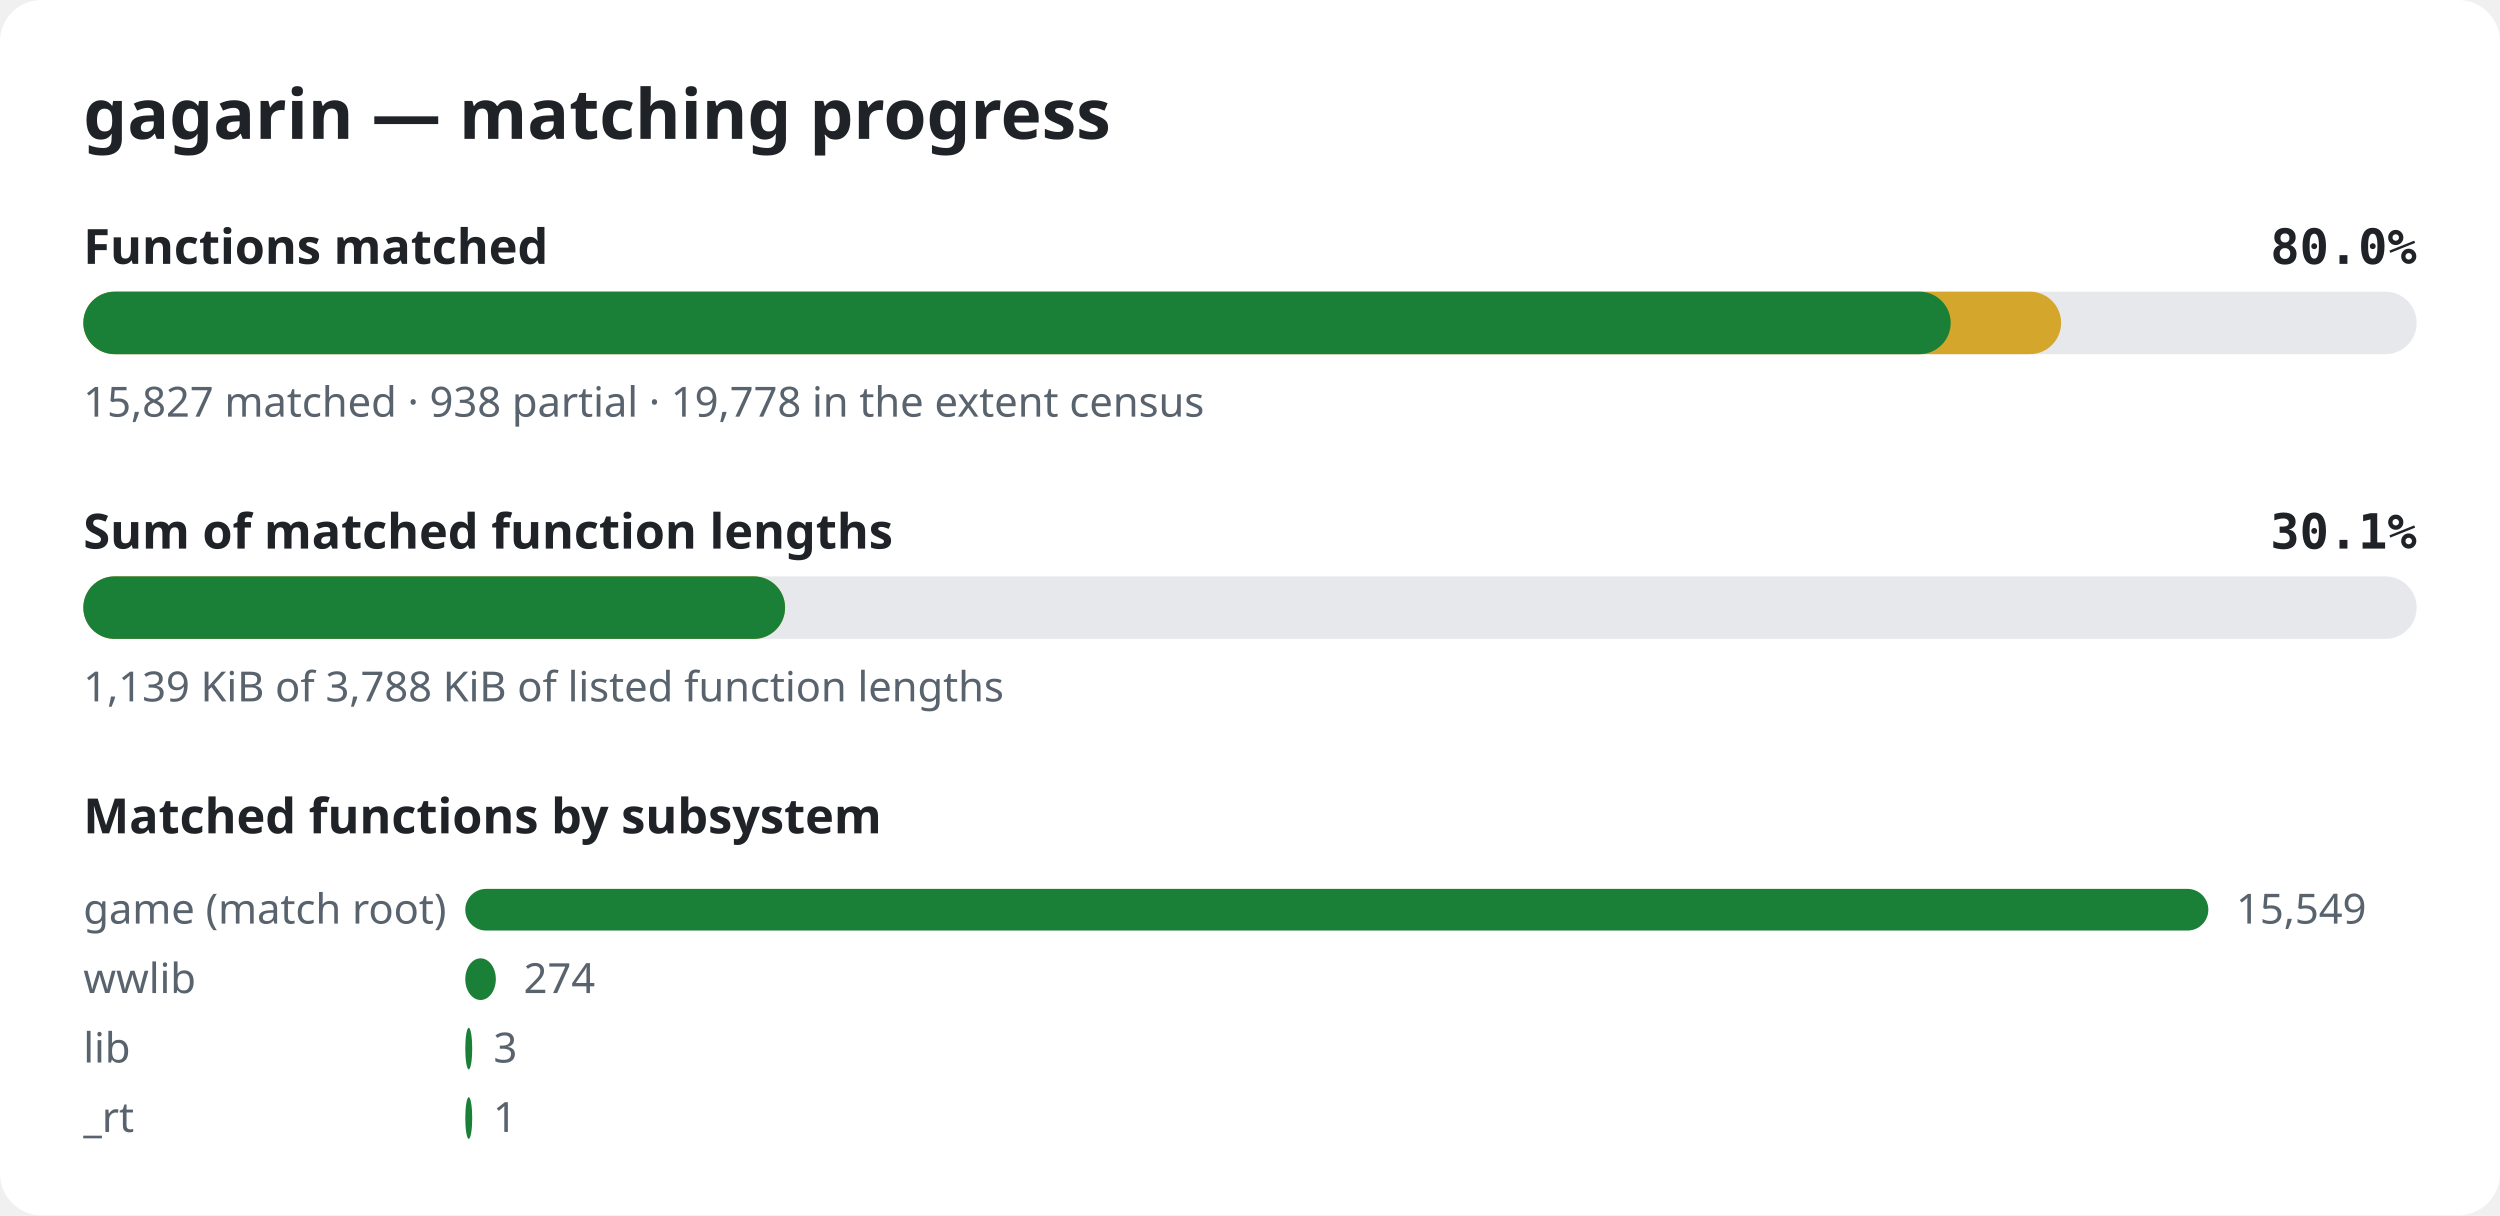
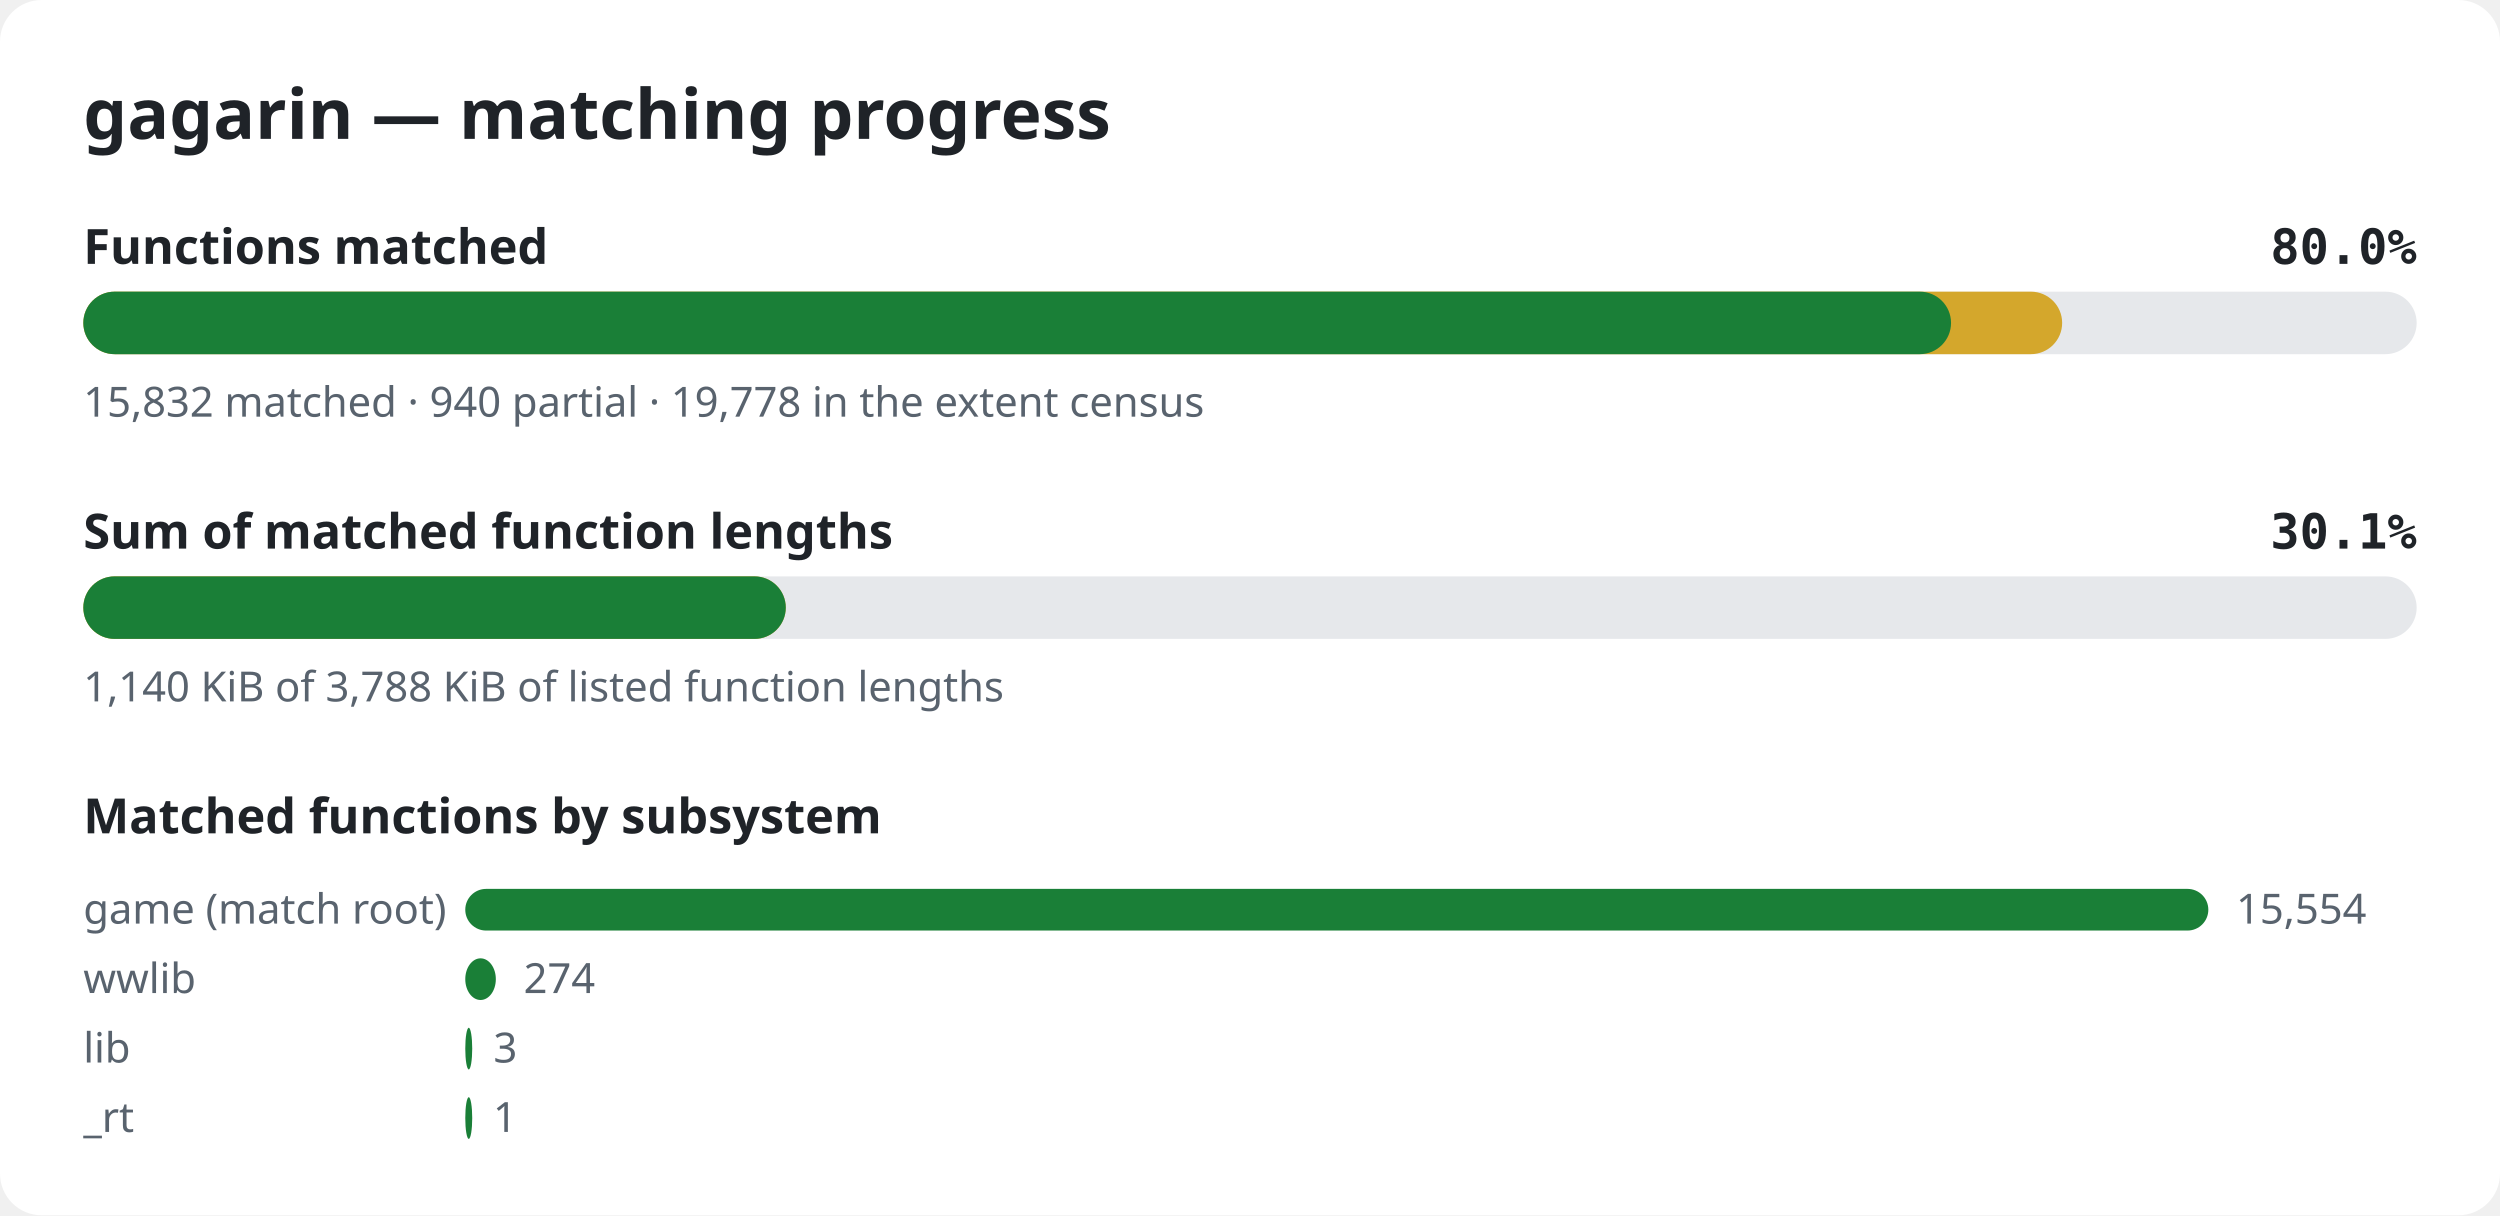
<svg xmlns="http://www.w3.org/2000/svg" width="720" height="350" viewBox="0 0 720 350" role="img" aria-label="gagarin matching progress">
  <style>.bg{fill:#ffffff}.title{font:600 20px sans-serif;fill:#1f2328}.label{font:600 14px sans-serif;fill:#1f2328}.pct{font:600 14px monospace;fill:#1f2328}.note{font:12px sans-serif;fill:#59636e}.track{fill:#e6e8eb}.done{fill:#1a7f37}.partial{fill:#d4a72c}@media (prefers-color-scheme: dark){.bg{fill:#0d1117}.title,.label,.pct{fill:#e6edf3}.note{fill:#9198a1}.track{fill:#262c36}.done{fill:#3fb950}.partial{fill:#d29922}}</style>
  <rect width="720" height="350" rx="12" class="bg" />
  <text x="24" y="40" class="title">gagarin — matching progress</text>
  <text x="24" y="76" class="label">Functions matched</text>
  <text x="696" y="76" class="pct" text-anchor="end">80.0%</text>
  <rect x="24" y="84" width="672" height="18" rx="9" class="track" />
-   <rect x="24" y="84" width="569.6" height="18" rx="9" class="partial" />
-   <rect x="24" y="84" width="537.8" height="18" rx="9" class="done" />
-   <text x="24" y="120" class="note">15,827 matched · 938 partial · 19,778 in the extent census</text>
+   <rect x="24" y="84" width="569.9" height="18" rx="9" class="partial" />
+   <rect x="24" y="84" width="537.9" height="18" rx="9" class="done" />
+   <text x="24" y="120" class="note">15,832 matched · 940 partial · 19,778 in the extent census</text>
  <text x="24" y="158" class="label">Sum of matched function lengths</text>
  <text x="696" y="158" class="pct" text-anchor="end">30.1%</text>
  <rect x="24" y="166" width="672" height="18" rx="9" class="track" />
-   <rect x="24" y="166" width="202.1" height="18" rx="9" class="partial" />
-   <rect x="24" y="166" width="202.1" height="18" rx="9" class="done" />
-   <text x="24" y="202" class="note">1,139 KiB of 3,788 KiB of listed function lengths</text>
+   <rect x="24" y="166" width="202.3" height="18" rx="9" class="partial" />
+   <rect x="24" y="166" width="202.3" height="18" rx="9" class="done" />
+   <text x="24" y="202" class="note">1,140 KiB of 3,788 KiB of listed function lengths</text>
  <text x="24" y="240" class="label">Matched functions by subsystem</text>
  <text x="24" y="266" class="note">game (match root)</text>
  <rect x="134" y="256" width="502.0" height="12" rx="6" class="done" />
-   <text x="644.0" y="266" class="note">15,549</text>
+   <text x="644.0" y="266" class="note">15,554</text>
  <text x="24" y="286" class="note">wwlib</text>
  <rect x="134" y="276" width="8.8" height="12" rx="6" class="done" />
  <text x="150.8" y="286" class="note">274</text>
  <text x="24" y="306" class="note">lib</text>
  <rect x="134" y="296" width="2.0" height="12" rx="6" class="done" />
  <text x="142.1" y="306" class="note">3</text>
  <text x="24" y="326" class="note">_rt</text>
  <rect x="134" y="316" width="2.0" height="12" rx="6" class="done" />
  <text x="142.0" y="326" class="note">1</text>
</svg>
